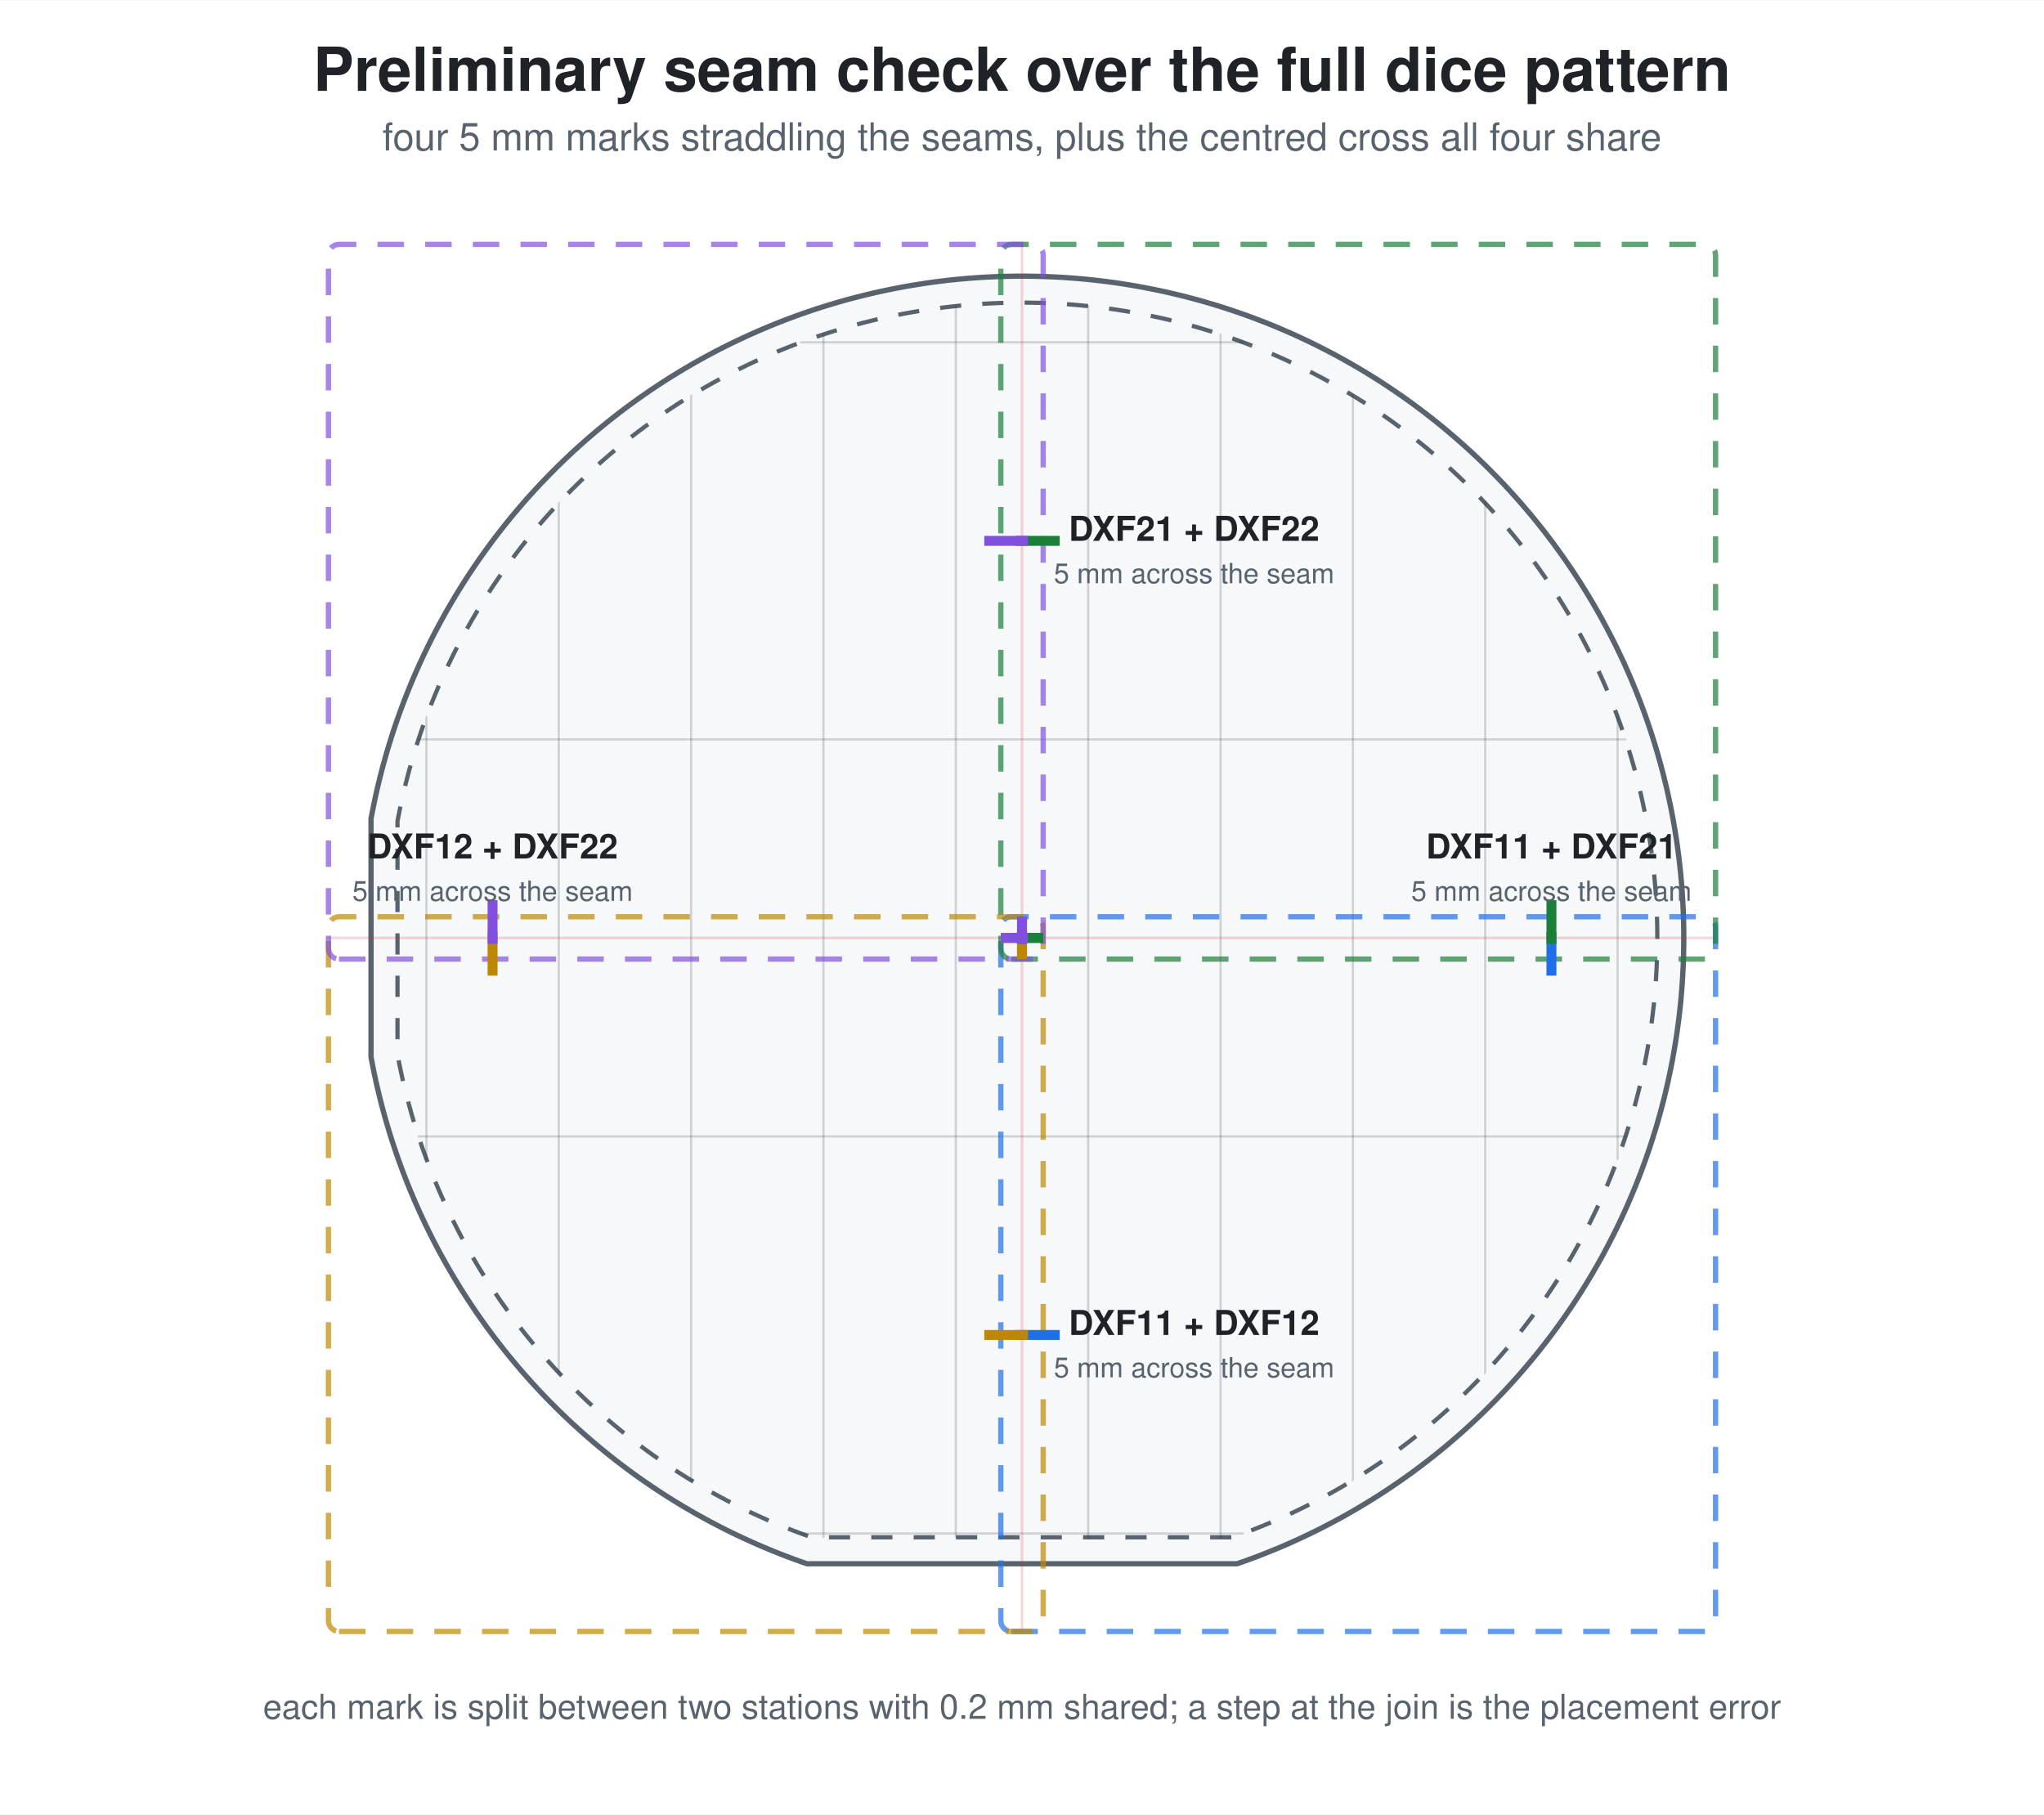
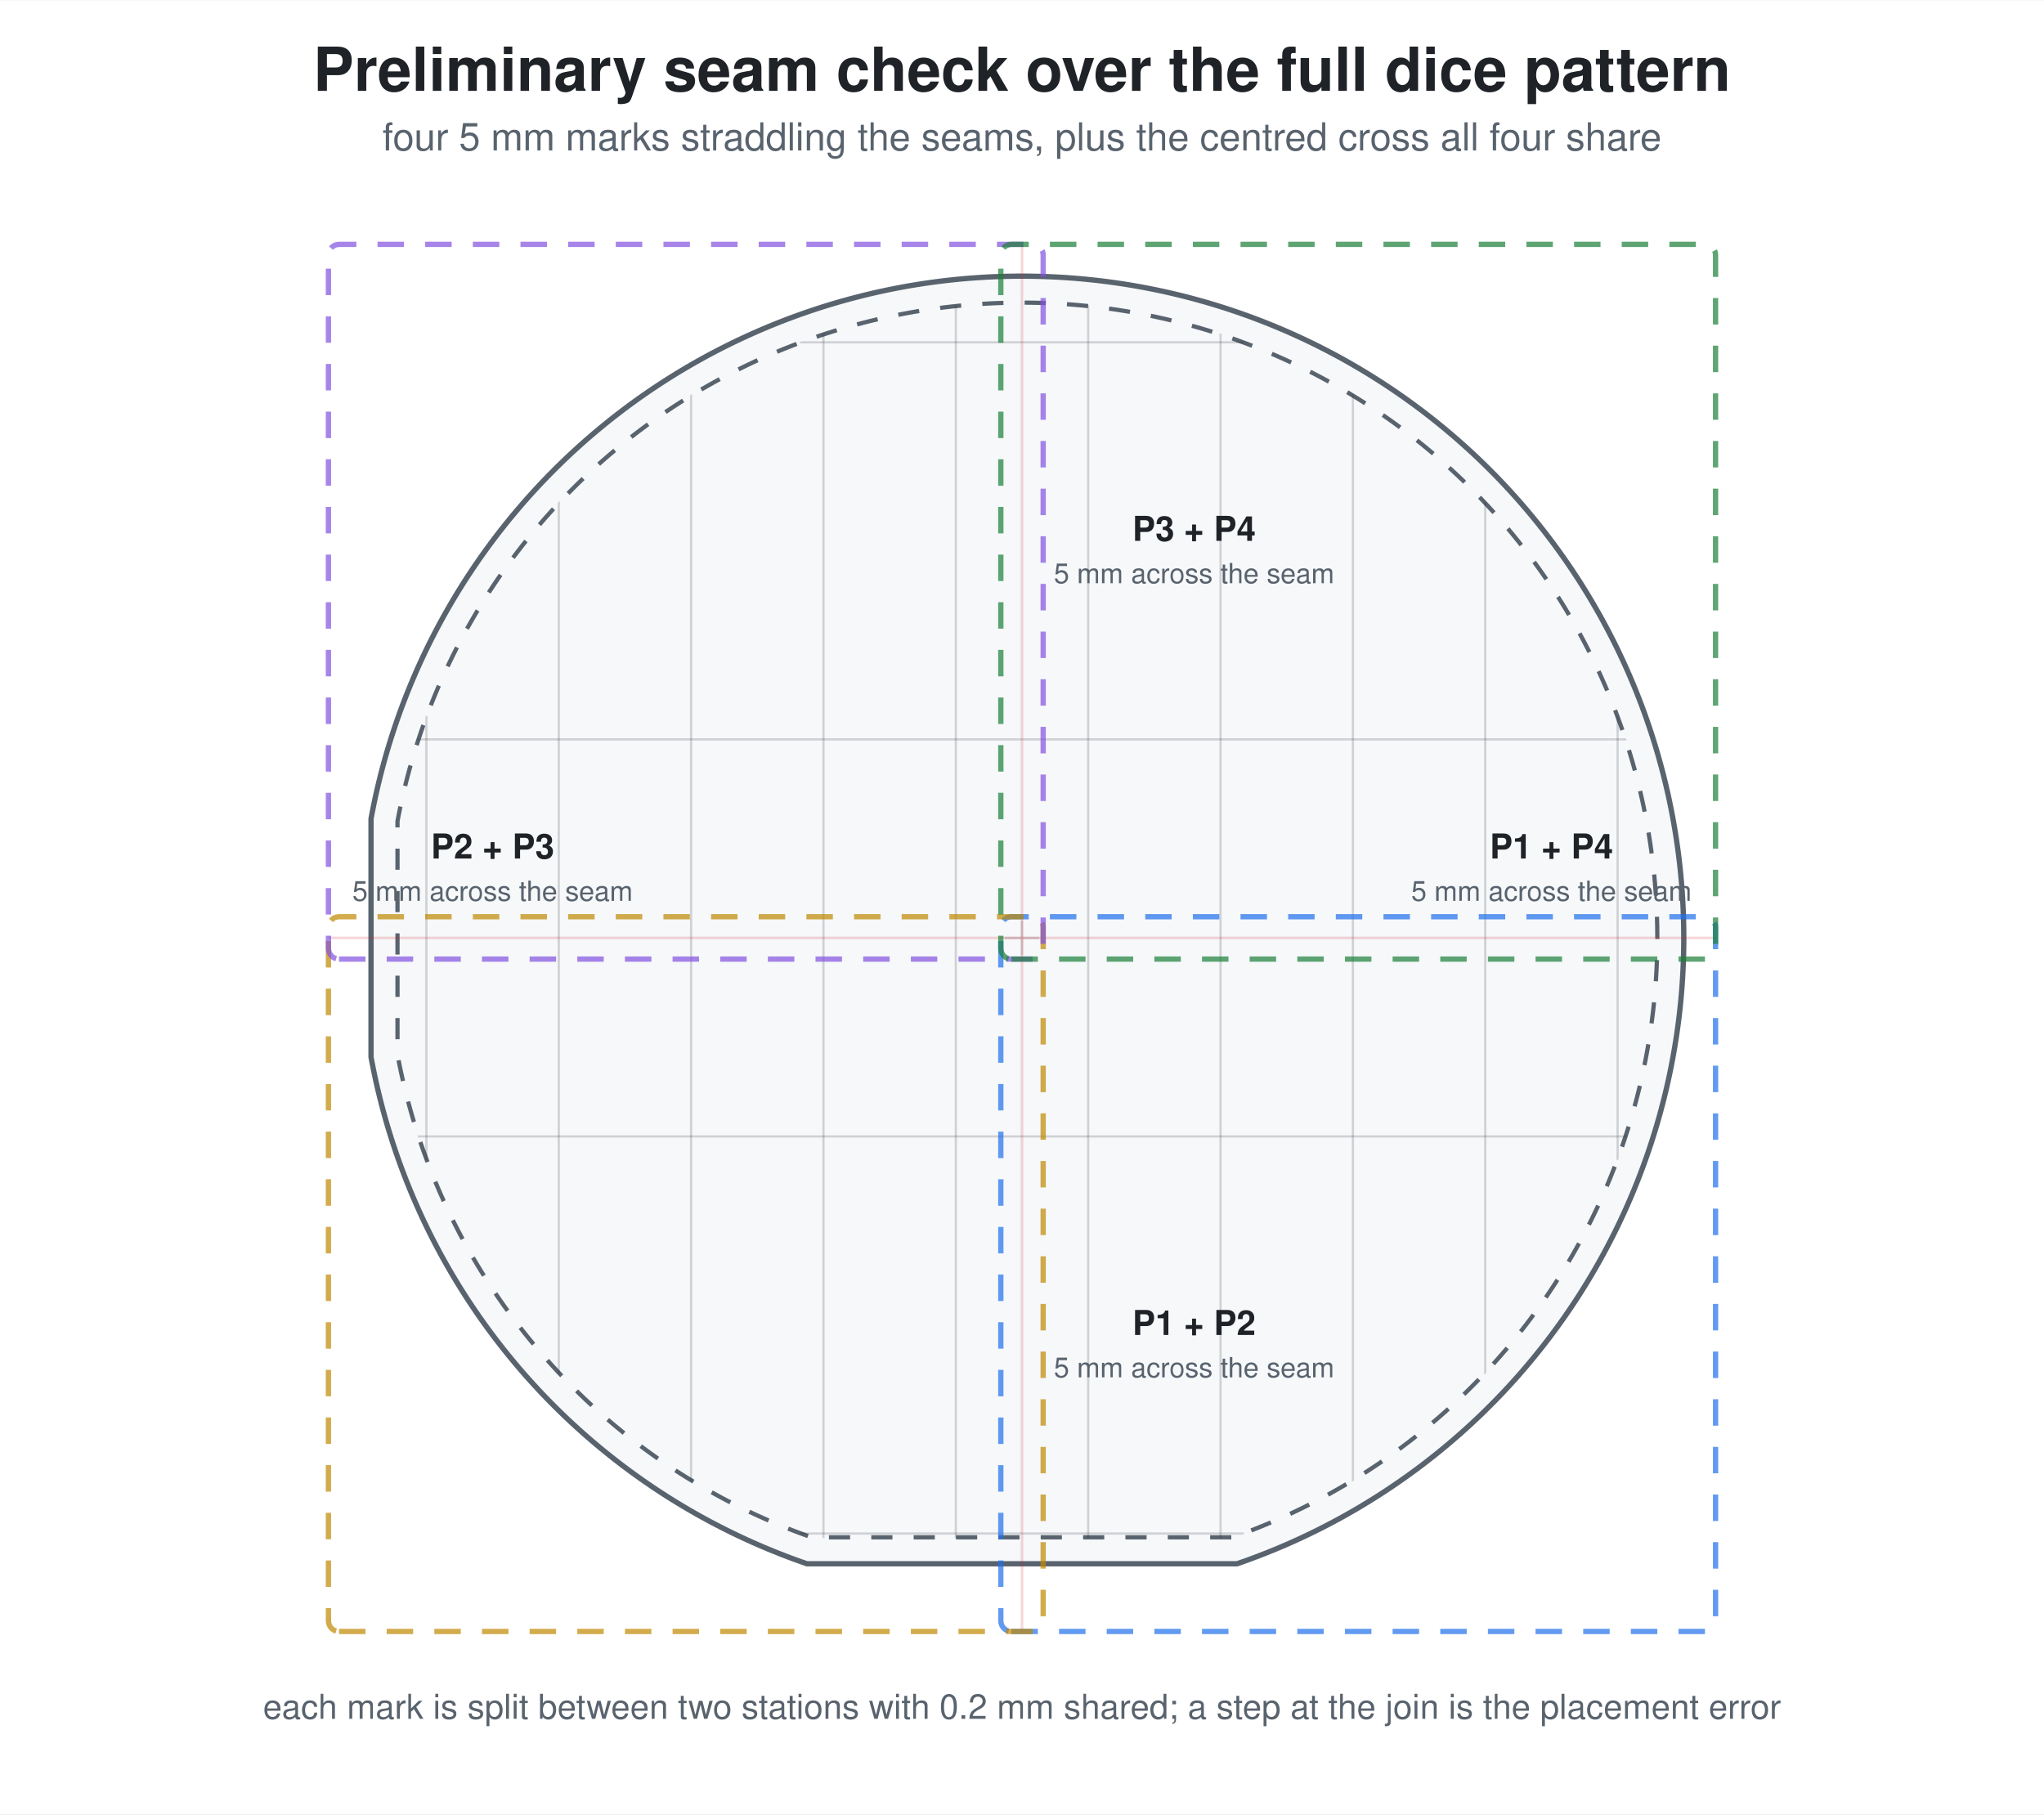
<svg xmlns="http://www.w3.org/2000/svg" width="900" height="799" viewBox="-77.215 -70.840 154.430 137.050" role="img">
  <style>
    .bg { fill: #ffffff; }
    text { font-family: ui-sans-serif, -apple-system, "Segoe UI", Helvetica, sans-serif; }
    .ink { fill: #1f2328; }
    .muted { fill: #59636e; }
    .warn { fill: #cf222e; }
    .s-ink { stroke: #1f2328; fill: none; }
    .s-muted { stroke: #59636e; fill: none; }
    .s-warn { stroke: #cf222e; fill: none; }
    .wafer { fill: #f6f8fa; stroke: #59636e; }
    .safe { fill: none; stroke: #59636e; stroke-dasharray: 1.6 1.6; }
    .cut { fill: #1f2328; stroke: #1f2328; }
    .overlap { fill: #cf222e; opacity: 0.18; stroke: none; }
    .anchor { fill: #cf222e; }
    .hole { fill: #ffffff; stroke: #8c959f; }
    .plate { fill: #1f6feb; opacity: 0.09; stroke: #1f6feb; }
    @media (prefers-color-scheme: dark) {
      .bg { fill: #0d1117; }
      .ink { fill: #e6edf3; }
      .muted { fill: #9198a1; }
      .warn { fill: #ff7b72; }
      .s-ink { stroke: #e6edf3; }
      .s-muted { stroke: #9198a1; }
      .s-warn { stroke: #ff7b72; }
      .wafer { fill: #161b22; stroke: #9198a1; }
      .safe { stroke: #9198a1; }
      .cut { fill: #e6edf3; stroke: #e6edf3; }
      .hole { fill: #0d1117; stroke: #6e7681; }
      .anchor { fill: #ff7b72; }
    }
  </style>
  <defs>
    <marker id="arrow" viewBox="0 0 10 10" refX="9" refY="5" markerWidth="6" markerHeight="6" orient="auto-start-reverse">
      <path d="M 0 0 L 10 5 L 0 10 z" class="ink" />
    </marker>
  </defs>
  <rect class="bg" x="-77.215" y="-70.840" width="154.430" height="137.050" />
  <g transform="scale(1,-1)">
    <polygon class="wafer" points="50,0 49.998,0.436 49.992,0.873 49.983,1.309 49.969,1.745 49.952,2.181 49.931,2.617 49.907,3.052 49.878,3.488 49.846,3.923 49.81,4.358 49.77,4.792 49.726,5.226 49.679,5.66 49.627,6.093 49.572,6.526 49.513,6.959 49.451,7.391 49.384,7.822 49.314,8.252 49.24,8.682 49.163,9.112 49.081,9.54 48.996,9.968 48.907,10.396 48.815,10.822 48.718,11.248 48.618,11.672 48.515,12.096 48.407,12.519 48.296,12.941 48.181,13.362 48.063,13.782 47.941,14.201 47.815,14.619 47.686,15.035 47.553,15.451 47.416,15.865 47.276,16.278 47.132,16.69 46.985,17.101 46.834,17.51 46.679,17.918 46.521,18.325 46.359,18.73 46.194,19.134 46.025,19.537 45.853,19.938 45.677,20.337 45.498,20.735 45.315,21.131 45.129,21.526 44.94,21.919 44.747,22.31 44.55,22.7 44.35,23.087 44.147,23.474 43.941,23.858 43.731,24.241 43.518,24.621 43.301,25 43.081,25.377 42.858,25.752 42.632,26.125 42.402,26.496 42.17,26.865 41.934,27.232 41.694,27.597 41.452,27.96 41.206,28.32 40.958,28.679 40.706,29.035 40.451,29.389 40.193,29.741 39.932,30.091 39.668,30.438 39.401,30.783 39.13,31.126 38.857,31.466 38.581,31.804 38.302,32.139 38.02,32.472 37.736,32.803 37.448,33.131 37.157,33.456 36.864,33.779 36.568,34.1 36.269,34.418 35.967,34.733 35.663,35.045 35.355,35.355 35.045,35.663 34.733,35.967 34.418,36.269 34.1,36.568 33.779,36.864 33.456,37.157 33.131,37.448 32.803,37.736 32.472,38.02 32.139,38.302 31.804,38.581 31.466,38.857 31.126,39.13 30.783,39.401 30.438,39.668 30.091,39.932 29.741,40.193 29.389,40.451 29.035,40.706 28.679,40.958 28.32,41.206 27.96,41.452 27.597,41.694 27.232,41.934 26.865,42.17 26.496,42.402 26.125,42.632 25.752,42.858 25.377,43.081 25,43.301 24.621,43.518 24.241,43.731 23.858,43.941 23.474,44.147 23.087,44.35 22.7,44.55 22.31,44.747 21.919,44.94 21.526,45.129 21.131,45.315 20.735,45.498 20.337,45.677 19.938,45.853 19.537,46.025 19.134,46.194 18.73,46.359 18.325,46.521 17.918,46.679 17.51,46.834 17.101,46.985 16.69,47.132 16.278,47.276 15.865,47.416 15.451,47.553 15.035,47.686 14.619,47.815 14.201,47.941 13.782,48.063 13.362,48.181 12.941,48.296 12.519,48.407 12.096,48.515 11.672,48.618 11.248,48.718 10.822,48.815 10.396,48.907 9.968,48.996 9.54,49.081 9.112,49.163 8.682,49.24 8.252,49.314 7.822,49.384 7.391,49.451 6.959,49.513 6.526,49.572 6.093,49.627 5.66,49.679 5.226,49.726 4.792,49.77 4.358,49.81 3.923,49.846 3.488,49.878 3.052,49.907 2.617,49.931 2.181,49.952 1.745,49.969 1.309,49.983 0.873,49.992 0.436,49.998 0,50 -0.436,49.998 -0.873,49.992 -1.309,49.983 -1.745,49.969 -2.181,49.952 -2.617,49.931 -3.052,49.907 -3.488,49.878 -3.923,49.846 -4.358,49.81 -4.792,49.77 -5.226,49.726 -5.66,49.679 -6.093,49.627 -6.526,49.572 -6.959,49.513 -7.391,49.451 -7.822,49.384 -8.252,49.314 -8.682,49.24 -9.112,49.163 -9.54,49.081 -9.968,48.996 -10.396,48.907 -10.822,48.815 -11.248,48.718 -11.672,48.618 -12.096,48.515 -12.519,48.407 -12.941,48.296 -13.362,48.181 -13.782,48.063 -14.201,47.941 -14.619,47.815 -15.035,47.686 -15.451,47.553 -15.865,47.416 -16.278,47.276 -16.69,47.132 -17.101,46.985 -17.51,46.834 -17.918,46.679 -18.325,46.521 -18.73,46.359 -19.134,46.194 -19.537,46.025 -19.938,45.853 -20.337,45.677 -20.735,45.498 -21.131,45.315 -21.526,45.129 -21.919,44.94 -22.31,44.747 -22.7,44.55 -23.087,44.35 -23.474,44.147 -23.858,43.941 -24.241,43.731 -24.621,43.518 -25,43.301 -25.377,43.081 -25.752,42.858 -26.125,42.632 -26.496,42.402 -26.865,42.17 -27.232,41.934 -27.597,41.694 -27.96,41.452 -28.32,41.206 -28.679,40.958 -29.035,40.706 -29.389,40.451 -29.741,40.193 -30.091,39.932 -30.438,39.668 -30.783,39.401 -31.126,39.13 -31.466,38.857 -31.804,38.581 -32.139,38.302 -32.472,38.02 -32.803,37.736 -33.131,37.448 -33.456,37.157 -33.779,36.864 -34.1,36.568 -34.418,36.269 -34.733,35.967 -35.045,35.663 -35.355,35.355 -35.663,35.045 -35.967,34.733 -36.269,34.418 -36.568,34.1 -36.864,33.779 -37.157,33.456 -37.448,33.131 -37.736,32.803 -38.02,32.472 -38.302,32.139 -38.581,31.804 -38.857,31.466 -39.13,31.126 -39.401,30.783 -39.668,30.438 -39.932,30.091 -40.193,29.741 -40.451,29.389 -40.706,29.035 -40.958,28.679 -41.206,28.32 -41.452,27.96 -41.694,27.597 -41.934,27.232 -42.17,26.865 -42.402,26.496 -42.632,26.125 -42.858,25.752 -43.081,25.377 -43.301,25 -43.518,24.621 -43.731,24.241 -43.941,23.858 -44.147,23.474 -44.35,23.087 -44.55,22.7 -44.747,22.31 -44.94,21.919 -45.129,21.526 -45.315,21.131 -45.498,20.735 -45.677,20.337 -45.853,19.938 -46.025,19.537 -46.194,19.134 -46.359,18.73 -46.521,18.325 -46.679,17.918 -46.834,17.51 -46.985,17.101 -47.132,16.69 -47.276,16.278 -47.416,15.865 -47.553,15.451 -47.686,15.035 -47.815,14.619 -47.941,14.201 -48.063,13.782 -48.181,13.362 -48.296,12.941 -48.407,12.519 -48.515,12.096 -48.618,11.672 -48.718,11.248 -48.815,10.822 -48.907,10.396 -48.996,9.968 -49.081,9.54 -49.163,9.112 -49.183,8.998 -49.183,-8.998 -49.163,-9.112 -49.081,-9.54 -48.996,-9.968 -48.907,-10.396 -48.815,-10.822 -48.718,-11.248 -48.618,-11.672 -48.515,-12.096 -48.407,-12.519 -48.296,-12.941 -48.181,-13.362 -48.063,-13.782 -47.941,-14.201 -47.815,-14.619 -47.686,-15.035 -47.553,-15.451 -47.416,-15.865 -47.276,-16.278 -47.132,-16.69 -46.985,-17.101 -46.834,-17.51 -46.679,-17.918 -46.521,-18.325 -46.359,-18.73 -46.194,-19.134 -46.025,-19.537 -45.853,-19.938 -45.677,-20.337 -45.498,-20.735 -45.315,-21.131 -45.129,-21.526 -44.94,-21.919 -44.747,-22.31 -44.55,-22.7 -44.35,-23.087 -44.147,-23.474 -43.941,-23.858 -43.731,-24.241 -43.518,-24.621 -43.301,-25 -43.081,-25.377 -42.858,-25.752 -42.632,-26.125 -42.402,-26.496 -42.17,-26.865 -41.934,-27.232 -41.694,-27.597 -41.452,-27.96 -41.206,-28.32 -40.958,-28.679 -40.706,-29.035 -40.451,-29.389 -40.193,-29.741 -39.932,-30.091 -39.668,-30.438 -39.401,-30.783 -39.13,-31.126 -38.857,-31.466 -38.581,-31.804 -38.302,-32.139 -38.02,-32.472 -37.736,-32.803 -37.448,-33.131 -37.157,-33.456 -36.864,-33.779 -36.568,-34.1 -36.269,-34.418 -35.967,-34.733 -35.663,-35.045 -35.355,-35.355 -35.045,-35.663 -34.733,-35.967 -34.418,-36.269 -34.1,-36.568 -33.779,-36.864 -33.456,-37.157 -33.131,-37.448 -32.803,-37.736 -32.472,-38.02 -32.139,-38.302 -31.804,-38.581 -31.466,-38.857 -31.126,-39.13 -30.783,-39.401 -30.438,-39.668 -30.091,-39.932 -29.741,-40.193 -29.389,-40.451 -29.035,-40.706 -28.679,-40.958 -28.32,-41.206 -27.96,-41.452 -27.597,-41.694 -27.232,-41.934 -26.865,-42.17 -26.496,-42.402 -26.125,-42.632 -25.752,-42.858 -25.377,-43.081 -25,-43.301 -24.621,-43.518 -24.241,-43.731 -23.858,-43.941 -23.474,-44.147 -23.087,-44.35 -22.7,-44.55 -22.31,-44.747 -21.919,-44.94 -21.526,-45.129 -21.131,-45.315 -20.735,-45.498 -20.337,-45.677 -19.938,-45.853 -19.537,-46.025 -19.134,-46.194 -18.73,-46.359 -18.325,-46.521 -17.918,-46.679 -17.51,-46.834 -17.101,-46.985 -16.69,-47.132 -16.278,-47.276 -16.25,-47.286 16.25,-47.286 16.278,-47.276 16.69,-47.132 17.101,-46.985 17.51,-46.834 17.918,-46.679 18.325,-46.521 18.73,-46.359 19.134,-46.194 19.537,-46.025 19.938,-45.853 20.337,-45.677 20.735,-45.498 21.131,-45.315 21.526,-45.129 21.919,-44.94 22.31,-44.747 22.7,-44.55 23.087,-44.35 23.474,-44.147 23.858,-43.941 24.241,-43.731 24.621,-43.518 25,-43.301 25.377,-43.081 25.752,-42.858 26.125,-42.632 26.496,-42.402 26.865,-42.17 27.232,-41.934 27.597,-41.694 27.96,-41.452 28.32,-41.206 28.679,-40.958 29.035,-40.706 29.389,-40.451 29.741,-40.193 30.091,-39.932 30.438,-39.668 30.783,-39.401 31.126,-39.13 31.466,-38.857 31.804,-38.581 32.139,-38.302 32.472,-38.02 32.803,-37.736 33.131,-37.448 33.456,-37.157 33.779,-36.864 34.1,-36.568 34.418,-36.269 34.733,-35.967 35.045,-35.663 35.355,-35.355 35.663,-35.045 35.967,-34.733 36.269,-34.418 36.568,-34.1 36.864,-33.779 37.157,-33.456 37.448,-33.131 37.736,-32.803 38.02,-32.472 38.302,-32.139 38.581,-31.804 38.857,-31.466 39.13,-31.126 39.401,-30.783 39.668,-30.438 39.932,-30.091 40.193,-29.741 40.451,-29.389 40.706,-29.035 40.958,-28.679 41.206,-28.32 41.452,-27.96 41.694,-27.597 41.934,-27.232 42.17,-26.865 42.402,-26.496 42.632,-26.125 42.858,-25.752 43.081,-25.377 43.301,-25 43.518,-24.621 43.731,-24.241 43.941,-23.858 44.147,-23.474 44.35,-23.087 44.55,-22.7 44.747,-22.31 44.94,-21.919 45.129,-21.526 45.315,-21.131 45.498,-20.735 45.677,-20.337 45.853,-19.938 46.025,-19.537 46.194,-19.134 46.359,-18.73 46.521,-18.325 46.679,-17.918 46.834,-17.51 46.985,-17.101 47.132,-16.69 47.276,-16.278 47.416,-15.865 47.553,-15.451 47.686,-15.035 47.815,-14.619 47.941,-14.201 48.063,-13.782 48.181,-13.362 48.296,-12.941 48.407,-12.519 48.515,-12.096 48.618,-11.672 48.718,-11.248 48.815,-10.822 48.907,-10.396 48.996,-9.968 49.081,-9.54 49.163,-9.112 49.24,-8.682 49.314,-8.252 49.384,-7.822 49.451,-7.391 49.513,-6.959 49.572,-6.526 49.627,-6.093 49.679,-5.66 49.726,-5.226 49.77,-4.792 49.81,-4.358 49.846,-3.923 49.878,-3.488 49.907,-3.052 49.931,-2.617 49.952,-2.181 49.969,-1.745 49.983,-1.309 49.992,-0.873 49.998,-0.436" stroke-width="0.4" />
    <polygon class="safe" points="48,0 47.998,0.419 47.993,0.838 47.984,1.256 47.971,1.675 47.954,2.094 47.934,2.512 47.91,2.93 47.883,3.348 47.852,3.766 47.817,4.184 47.779,4.601 47.737,5.017 47.691,5.434 47.642,5.85 47.589,6.265 47.533,6.68 47.473,7.095 47.409,7.509 47.342,7.922 47.271,8.335 47.196,8.747 47.118,9.159 47.036,9.57 46.951,9.98 46.862,10.389 46.77,10.798 46.674,11.205 46.574,11.612 46.471,12.018 46.364,12.423 46.254,12.827 46.141,13.231 46.023,13.633 45.903,14.034 45.778,14.434 45.651,14.833 45.52,15.231 45.385,15.627 45.247,16.023 45.105,16.417 44.96,16.81 44.812,17.202 44.66,17.592 44.505,17.981 44.346,18.369 44.184,18.755 44.019,19.14 43.85,19.523 43.678,19.905 43.503,20.286 43.324,20.665 43.142,21.042 42.957,21.418 42.768,21.791 42.577,22.164 42.382,22.535 42.183,22.904 41.982,23.271 41.777,23.636 41.569,24 41.358,24.362 41.144,24.722 40.927,25.08 40.706,25.436 40.483,25.79 40.256,26.143 40.026,26.493 39.794,26.841 39.558,27.188 39.319,27.532 39.078,27.874 38.833,28.214 38.585,28.552 38.334,28.887 38.081,29.221 37.825,29.552 37.565,29.881 37.303,30.207 37.038,30.532 36.77,30.854 36.499,31.174 36.226,31.491 35.95,31.806 35.671,32.118 35.389,32.428 35.105,32.736 34.818,33.041 34.528,33.344 34.236,33.644 33.941,33.941 33.644,34.236 33.344,34.528 33.041,34.818 32.736,35.105 32.428,35.389 32.118,35.671 31.806,35.95 31.491,36.226 31.174,36.499 30.854,36.77 30.532,37.038 30.207,37.303 29.881,37.565 29.552,37.825 29.221,38.081 28.887,38.334 28.552,38.585 28.214,38.833 27.874,39.078 27.532,39.319 27.188,39.558 26.841,39.794 26.493,40.026 26.143,40.256 25.79,40.483 25.436,40.706 25.08,40.927 24.722,41.144 24.362,41.358 24,41.569 23.636,41.777 23.271,41.982 22.904,42.183 22.535,42.382 22.164,42.577 21.791,42.768 21.418,42.957 21.042,43.142 20.665,43.324 20.286,43.503 19.905,43.678 19.523,43.85 19.14,44.019 18.755,44.184 18.369,44.346 17.981,44.505 17.592,44.66 17.202,44.812 16.81,44.96 16.417,45.105 16.023,45.247 15.627,45.385 15.231,45.52 14.833,45.651 14.434,45.778 14.034,45.903 13.633,46.023 13.231,46.141 12.827,46.254 12.423,46.364 12.018,46.471 11.612,46.574 11.205,46.674 10.798,46.77 10.389,46.862 9.98,46.951 9.57,47.036 9.159,47.118 8.747,47.196 8.335,47.271 7.922,47.342 7.509,47.409 7.095,47.473 6.68,47.533 6.265,47.589 5.85,47.642 5.434,47.691 5.017,47.737 4.601,47.779 4.184,47.817 3.766,47.852 3.348,47.883 2.93,47.91 2.512,47.934 2.094,47.954 1.675,47.971 1.256,47.984 0.838,47.993 0.419,47.998 0,48 -0.419,47.998 -0.838,47.993 -1.256,47.984 -1.675,47.971 -2.094,47.954 -2.512,47.934 -2.93,47.91 -3.348,47.883 -3.766,47.852 -4.184,47.817 -4.601,47.779 -5.017,47.737 -5.434,47.691 -5.85,47.642 -6.265,47.589 -6.68,47.533 -7.095,47.473 -7.509,47.409 -7.922,47.342 -8.335,47.271 -8.747,47.196 -9.159,47.118 -9.57,47.036 -9.98,46.951 -10.389,46.862 -10.798,46.77 -11.205,46.674 -11.612,46.574 -12.018,46.471 -12.423,46.364 -12.827,46.254 -13.231,46.141 -13.633,46.023 -14.034,45.903 -14.434,45.778 -14.833,45.651 -15.231,45.52 -15.627,45.385 -16.023,45.247 -16.417,45.105 -16.81,44.96 -17.202,44.812 -17.592,44.66 -17.981,44.505 -18.369,44.346 -18.755,44.184 -19.14,44.019 -19.523,43.85 -19.905,43.678 -20.286,43.503 -20.665,43.324 -21.042,43.142 -21.418,42.957 -21.791,42.768 -22.164,42.577 -22.535,42.382 -22.904,42.183 -23.271,41.982 -23.636,41.777 -24,41.569 -24.362,41.358 -24.722,41.144 -25.08,40.927 -25.436,40.706 -25.79,40.483 -26.143,40.256 -26.493,40.026 -26.841,39.794 -27.188,39.558 -27.532,39.319 -27.874,39.078 -28.214,38.833 -28.552,38.585 -28.887,38.334 -29.221,38.081 -29.552,37.825 -29.881,37.565 -30.207,37.303 -30.532,37.038 -30.854,36.77 -31.174,36.499 -31.491,36.226 -31.806,35.95 -32.118,35.671 -32.428,35.389 -32.736,35.105 -33.041,34.818 -33.344,34.528 -33.644,34.236 -33.941,33.941 -34.236,33.644 -34.528,33.344 -34.818,33.041 -35.105,32.736 -35.389,32.428 -35.671,32.118 -35.95,31.806 -36.226,31.491 -36.499,31.174 -36.77,30.854 -37.038,30.532 -37.303,30.207 -37.565,29.881 -37.825,29.552 -38.081,29.221 -38.334,28.887 -38.585,28.552 -38.833,28.214 -39.078,27.874 -39.319,27.532 -39.558,27.188 -39.794,26.841 -40.026,26.493 -40.256,26.143 -40.483,25.79 -40.706,25.436 -40.927,25.08 -41.144,24.722 -41.358,24.362 -41.569,24 -41.777,23.636 -41.982,23.271 -42.183,22.904 -42.382,22.535 -42.577,22.164 -42.768,21.791 -42.957,21.418 -43.142,21.042 -43.324,20.665 -43.503,20.286 -43.678,19.905 -43.85,19.523 -44.019,19.14 -44.184,18.755 -44.346,18.369 -44.505,17.981 -44.66,17.592 -44.812,17.202 -44.96,16.81 -45.105,16.417 -45.247,16.023 -45.385,15.627 -45.52,15.231 -45.651,14.833 -45.778,14.434 -45.903,14.034 -46.023,13.633 -46.141,13.231 -46.254,12.827 -46.364,12.423 -46.471,12.018 -46.574,11.612 -46.674,11.205 -46.77,10.798 -46.862,10.389 -46.951,9.98 -47.036,9.57 -47.118,9.159 -47.183,8.815 -47.183,-8.815 -47.118,-9.159 -47.036,-9.57 -46.951,-9.98 -46.862,-10.389 -46.77,-10.798 -46.674,-11.205 -46.574,-11.612 -46.471,-12.018 -46.364,-12.423 -46.254,-12.827 -46.141,-13.231 -46.023,-13.633 -45.903,-14.034 -45.778,-14.434 -45.651,-14.833 -45.52,-15.231 -45.385,-15.627 -45.247,-16.023 -45.105,-16.417 -44.96,-16.81 -44.812,-17.202 -44.66,-17.592 -44.505,-17.981 -44.346,-18.369 -44.184,-18.755 -44.019,-19.14 -43.85,-19.523 -43.678,-19.905 -43.503,-20.286 -43.324,-20.665 -43.142,-21.042 -42.957,-21.418 -42.768,-21.791 -42.577,-22.164 -42.382,-22.535 -42.183,-22.904 -41.982,-23.271 -41.777,-23.636 -41.569,-24 -41.358,-24.362 -41.144,-24.722 -40.927,-25.08 -40.706,-25.436 -40.483,-25.79 -40.256,-26.143 -40.026,-26.493 -39.794,-26.841 -39.558,-27.188 -39.319,-27.532 -39.078,-27.874 -38.833,-28.214 -38.585,-28.552 -38.334,-28.887 -38.081,-29.221 -37.825,-29.552 -37.565,-29.881 -37.303,-30.207 -37.038,-30.532 -36.77,-30.854 -36.499,-31.174 -36.226,-31.491 -35.95,-31.806 -35.671,-32.118 -35.389,-32.428 -35.105,-32.736 -34.818,-33.041 -34.528,-33.344 -34.236,-33.644 -33.941,-33.941 -33.644,-34.236 -33.344,-34.528 -33.041,-34.818 -32.736,-35.105 -32.428,-35.389 -32.118,-35.671 -31.806,-35.95 -31.491,-36.226 -31.174,-36.499 -30.854,-36.77 -30.532,-37.038 -30.207,-37.303 -29.881,-37.565 -29.552,-37.825 -29.221,-38.081 -28.887,-38.334 -28.552,-38.585 -28.214,-38.833 -27.874,-39.078 -27.532,-39.319 -27.188,-39.558 -26.841,-39.794 -26.493,-40.026 -26.143,-40.256 -25.79,-40.483 -25.436,-40.706 -25.08,-40.927 -24.722,-41.144 -24.362,-41.358 -24,-41.569 -23.636,-41.777 -23.271,-41.982 -22.904,-42.183 -22.535,-42.382 -22.164,-42.577 -21.791,-42.768 -21.418,-42.957 -21.042,-43.142 -20.665,-43.324 -20.286,-43.503 -19.905,-43.678 -19.523,-43.85 -19.14,-44.019 -18.755,-44.184 -18.369,-44.346 -17.981,-44.505 -17.592,-44.66 -17.202,-44.812 -16.81,-44.96 -16.417,-45.105 -16.023,-45.247 -15.911,-45.286 15.911,-45.286 16.023,-45.247 16.417,-45.105 16.81,-44.96 17.202,-44.812 17.592,-44.66 17.981,-44.505 18.369,-44.346 18.755,-44.184 19.14,-44.019 19.523,-43.85 19.905,-43.678 20.286,-43.503 20.665,-43.324 21.042,-43.142 21.418,-42.957 21.791,-42.768 22.164,-42.577 22.535,-42.382 22.904,-42.183 23.271,-41.982 23.636,-41.777 24,-41.569 24.362,-41.358 24.722,-41.144 25.08,-40.927 25.436,-40.706 25.79,-40.483 26.143,-40.256 26.493,-40.026 26.841,-39.794 27.188,-39.558 27.532,-39.319 27.874,-39.078 28.214,-38.833 28.552,-38.585 28.887,-38.334 29.221,-38.081 29.552,-37.825 29.881,-37.565 30.207,-37.303 30.532,-37.038 30.854,-36.77 31.174,-36.499 31.491,-36.226 31.806,-35.95 32.118,-35.671 32.428,-35.389 32.736,-35.105 33.041,-34.818 33.344,-34.528 33.644,-34.236 33.941,-33.941 34.236,-33.644 34.528,-33.344 34.818,-33.041 35.105,-32.736 35.389,-32.428 35.671,-32.118 35.95,-31.806 36.226,-31.491 36.499,-31.174 36.77,-30.854 37.038,-30.532 37.303,-30.207 37.565,-29.881 37.825,-29.552 38.081,-29.221 38.334,-28.887 38.585,-28.552 38.833,-28.214 39.078,-27.874 39.319,-27.532 39.558,-27.188 39.794,-26.841 40.026,-26.493 40.256,-26.143 40.483,-25.79 40.706,-25.436 40.927,-25.08 41.144,-24.722 41.358,-24.362 41.569,-24 41.777,-23.636 41.982,-23.271 42.183,-22.904 42.382,-22.535 42.577,-22.164 42.768,-21.791 42.957,-21.418 43.142,-21.042 43.324,-20.665 43.503,-20.286 43.678,-19.905 43.85,-19.523 44.019,-19.14 44.184,-18.755 44.346,-18.369 44.505,-17.981 44.66,-17.592 44.812,-17.202 44.96,-16.81 45.105,-16.417 45.247,-16.023 45.385,-15.627 45.52,-15.231 45.651,-14.833 45.778,-14.434 45.903,-14.034 46.023,-13.633 46.141,-13.231 46.254,-12.827 46.364,-12.423 46.471,-12.018 46.574,-11.612 46.674,-11.205 46.77,-10.798 46.862,-10.389 46.951,-9.98 47.036,-9.57 47.118,-9.159 47.196,-8.747 47.271,-8.335 47.342,-7.922 47.409,-7.509 47.473,-7.095 47.533,-6.68 47.589,-6.265 47.642,-5.85 47.691,-5.434 47.737,-5.017 47.779,-4.601 47.817,-4.184 47.852,-3.766 47.883,-3.348 47.91,-2.93 47.934,-2.512 47.954,-2.094 47.971,-1.675 47.984,-1.256 47.993,-0.838 47.998,-0.419" stroke-width="0.32" />
    <polygon class="cut" points="-16.636,-45.025 -16.724,-44.992 -16.77,-44.975 16.77,-44.975 16.724,-44.992 16.636,-45.025" stroke-width="0.12" opacity="0.18" />
    <polygon class="cut" points="-45.588,-15.025 -45.604,-14.975 45.604,-14.975 45.588,-15.025" stroke-width="0.12" opacity="0.18" />
    <polygon class="cut" points="-0.025,-1.25 -0.025,-0.025 -1.25,-0.025 -1.25,0.025 -0.025,0.025 -0.025,1.25 0.025,1.25 0.025,0.025 1.25,0.025 1.25,-0.025 0.025,-0.025 0.025,-1.25" stroke-width="0.12" opacity="0.18" />
    <polygon class="cut" points="-45.604,14.975 -45.588,15.025 45.588,15.025 45.604,14.975" stroke-width="0.12" opacity="0.18" />
    <polygon class="cut" points="-16.77,44.975 -16.724,44.992 -16.636,45.025 16.636,45.025 16.724,44.992 16.77,44.975" stroke-width="0.12" opacity="0.18" />
    <polygon class="cut" points="-44.975,-16.77 -44.992,-16.724 -45.025,-16.636 -45.025,16.636 -44.992,16.724 -44.975,16.77" stroke-width="0.12" opacity="0.18" />
    <polygon class="cut" points="44.975,-16.77 44.975,16.77 44.992,16.724 45.025,16.636 45.025,-16.636 44.992,-16.724" stroke-width="0.12" opacity="0.18" />
    <polygon class="cut" points="-34.975,-32.875 -35.025,-32.821 -35.025,32.821 -34.975,32.875" stroke-width="0.12" opacity="0.18" />
    <polygon class="cut" points="34.975,-32.875 34.975,32.875 35.025,32.821 35.025,-32.821" stroke-width="0.12" opacity="0.18" />
    <polygon class="cut" points="-24.975,-40.991 -25.025,-40.96 -25.025,40.96 -24.975,40.991" stroke-width="0.12" opacity="0.18" />
    <polygon class="cut" points="24.975,-40.991 24.975,40.991 25.025,40.96 25.025,-40.96" stroke-width="0.12" opacity="0.18" />
    <polygon class="cut" points="-15.025,-45.286 -15.025,45.588 -14.975,45.604 -14.975,-45.286" stroke-width="0.12" opacity="0.18" />
    <polygon class="cut" points="14.975,-45.286 14.975,45.604 15.025,45.588 15.025,-45.286" stroke-width="0.12" opacity="0.18" />
    <polygon class="cut" points="-5.025,-45.286 -5.025,47.736 -4.998,47.739 -4.975,47.742 -4.975,-45.286" stroke-width="0.12" opacity="0.18" />
    <polygon class="cut" points="4.975,-45.286 4.975,47.742 4.998,47.739 5.025,47.736 5.025,-45.286" stroke-width="0.12" opacity="0.18" />
    <rect class="overlap" x="-0.1" y="-52.4" width="0.2" height="104.8" />
    <rect class="overlap" x="-52.4" y="-0.1" width="104.8" height="0.2" />
    <rect class="" x="-1.6" y="-52.4" width="54" height="54" fill="none" stroke="#1f6feb" stroke-width="0.4" rx="0.8" stroke-dasharray="2 1.6" opacity="0.7" />
    <rect class="" x="-52.4" y="-52.4" width="54" height="54" fill="none" stroke="#bf8700" stroke-width="0.4" rx="0.8" stroke-dasharray="2 1.6" opacity="0.7" />
+     <rect class="" x="-52.4" y="-1.6" width="54" height="54" fill="none" stroke="#8250df" stroke-width="0.4" rx="0.8" stroke-dasharray="2 1.6" opacity="0.7" />
    <rect class="" x="-1.6" y="-1.6" width="54" height="54" fill="none" stroke="#1a7f37" stroke-width="0.4" rx="0.8" stroke-dasharray="2 1.6" opacity="0.7" />
-     <rect class="" x="-52.4" y="-1.6" width="54" height="54" fill="none" stroke="#8250df" stroke-width="0.4" rx="0.8" stroke-dasharray="2 1.6" opacity="0.7" />
-     <polygon class="" points="-0.1,-30.025 -0.1,-29.975 2.5,-29.975 2.5,-30.025" fill="#1f6feb" stroke="#1f6feb" stroke-width="0.7" />
-     <polygon class="" points="-0.025,-1.25 -0.025,-0.025 -0.1,-0.025 -0.1,0.025 -0.025,0.025 -0.025,0.1 0.025,0.1 0.025,0.025 1.25,0.025 1.25,-0.025 0.025,-0.025 0.025,-1.25" fill="#1f6feb" stroke="#1f6feb" stroke-width="0.7" />
-     <polygon class="" points="39.975,-2.5 39.975,0.1 40.025,0.1 40.025,-2.5" fill="#1f6feb" stroke="#1f6feb" stroke-width="0.7" />
-     <polygon class="" points="-2.5,-30.025 -2.5,-29.975 0.1,-29.975 0.1,-30.025" fill="#bf8700" stroke="#bf8700" stroke-width="0.7" />
-     <polygon class="" points="-0.025,-1.25 -0.025,-0.025 -1.25,-0.025 -1.25,0.025 -0.025,0.025 -0.025,0.1 0.025,0.1 0.025,0.025 0.1,0.025 0.1,-0.025 0.025,-0.025 0.025,-1.25" fill="#bf8700" stroke="#bf8700" stroke-width="0.7" />
-     <polygon class="" points="-40.025,-2.5 -40.025,0.1 -39.975,0.1 -39.975,-2.5" fill="#bf8700" stroke="#bf8700" stroke-width="0.7" />
-     <polygon class="" points="-0.025,-0.1 -0.025,-0.025 -0.1,-0.025 -0.1,0.025 -0.025,0.025 -0.025,1.25 0.025,1.25 0.025,0.025 1.25,0.025 1.25,-0.025 0.025,-0.025 0.025,-0.1" fill="#1a7f37" stroke="#1a7f37" stroke-width="0.7" />
-     <polygon class="" points="-0.1,29.975 -0.1,30.025 2.5,30.025 2.5,29.975" fill="#1a7f37" stroke="#1a7f37" stroke-width="0.7" />
-     <polygon class="" points="39.975,-0.1 39.975,2.5 40.025,2.5 40.025,-0.1" fill="#1a7f37" stroke="#1a7f37" stroke-width="0.7" />
-     <polygon class="" points="-0.025,-0.1 -0.025,-0.025 -1.25,-0.025 -1.25,0.025 -0.025,0.025 -0.025,1.25 0.025,1.25 0.025,0.025 0.1,0.025 0.1,-0.025 0.025,-0.025 0.025,-0.1" fill="#8250df" stroke="#8250df" stroke-width="0.7" />
-     <polygon class="" points="-2.5,29.975 -2.5,30.025 0.1,30.025 0.1,29.975" fill="#8250df" stroke="#8250df" stroke-width="0.7" />
-     <polygon class="" points="-40.025,-0.1 -40.025,2.5 -39.975,2.5 -39.975,-0.1" fill="#8250df" stroke="#8250df" stroke-width="0.7" />
  </g>
-   <text class="ink" x="40.000" y="-6.000" font-size="2.6" text-anchor="middle" font-weight="600">DXF11 + DXF21</text>
+   <text class="ink" x="40.000" y="-6.000" font-size="2.6" text-anchor="middle" font-weight="600">P1 + P4</text>
  <text class="muted" x="40.000" y="-2.800" font-size="2.1" text-anchor="middle">5 mm across the seam</text>
-   <text class="ink" x="-40.000" y="-6.000" font-size="2.6" text-anchor="middle" font-weight="600">DXF12 + DXF22</text>
+   <text class="ink" x="-40.000" y="-6.000" font-size="2.6" text-anchor="middle" font-weight="600">P2 + P3</text>
  <text class="muted" x="-40.000" y="-2.800" font-size="2.1" text-anchor="middle">5 mm across the seam</text>
-   <text class="ink" x="13.000" y="-30.000" font-size="2.6" text-anchor="middle" font-weight="600">DXF21 + DXF22</text>
+   <text class="ink" x="13.000" y="-30.000" font-size="2.6" text-anchor="middle" font-weight="600">P3 + P4</text>
  <text class="muted" x="13.000" y="-26.800" font-size="2.1" text-anchor="middle">5 mm across the seam</text>
-   <text class="ink" x="13.000" y="30.000" font-size="2.6" text-anchor="middle" font-weight="600">DXF11 + DXF12</text>
+   <text class="ink" x="13.000" y="30.000" font-size="2.6" text-anchor="middle" font-weight="600">P1 + P2</text>
  <text class="muted" x="13.000" y="33.200" font-size="2.1" text-anchor="middle">5 mm across the seam</text>
  <text class="ink" x="0.000" y="-64.000" font-size="4.6" text-anchor="middle" font-weight="600">Preliminary seam check over the full dice pattern</text>
  <text class="muted" x="0.000" y="-59.500" font-size="2.9" text-anchor="middle">four 5 mm marks straddling the seams, plus the centred cross all four share</text>
  <text class="muted" x="0.000" y="59.000" font-size="2.6" text-anchor="middle">each mark is split between two stations with 0.2 mm shared; a step at the join is the placement error</text>
</svg>
